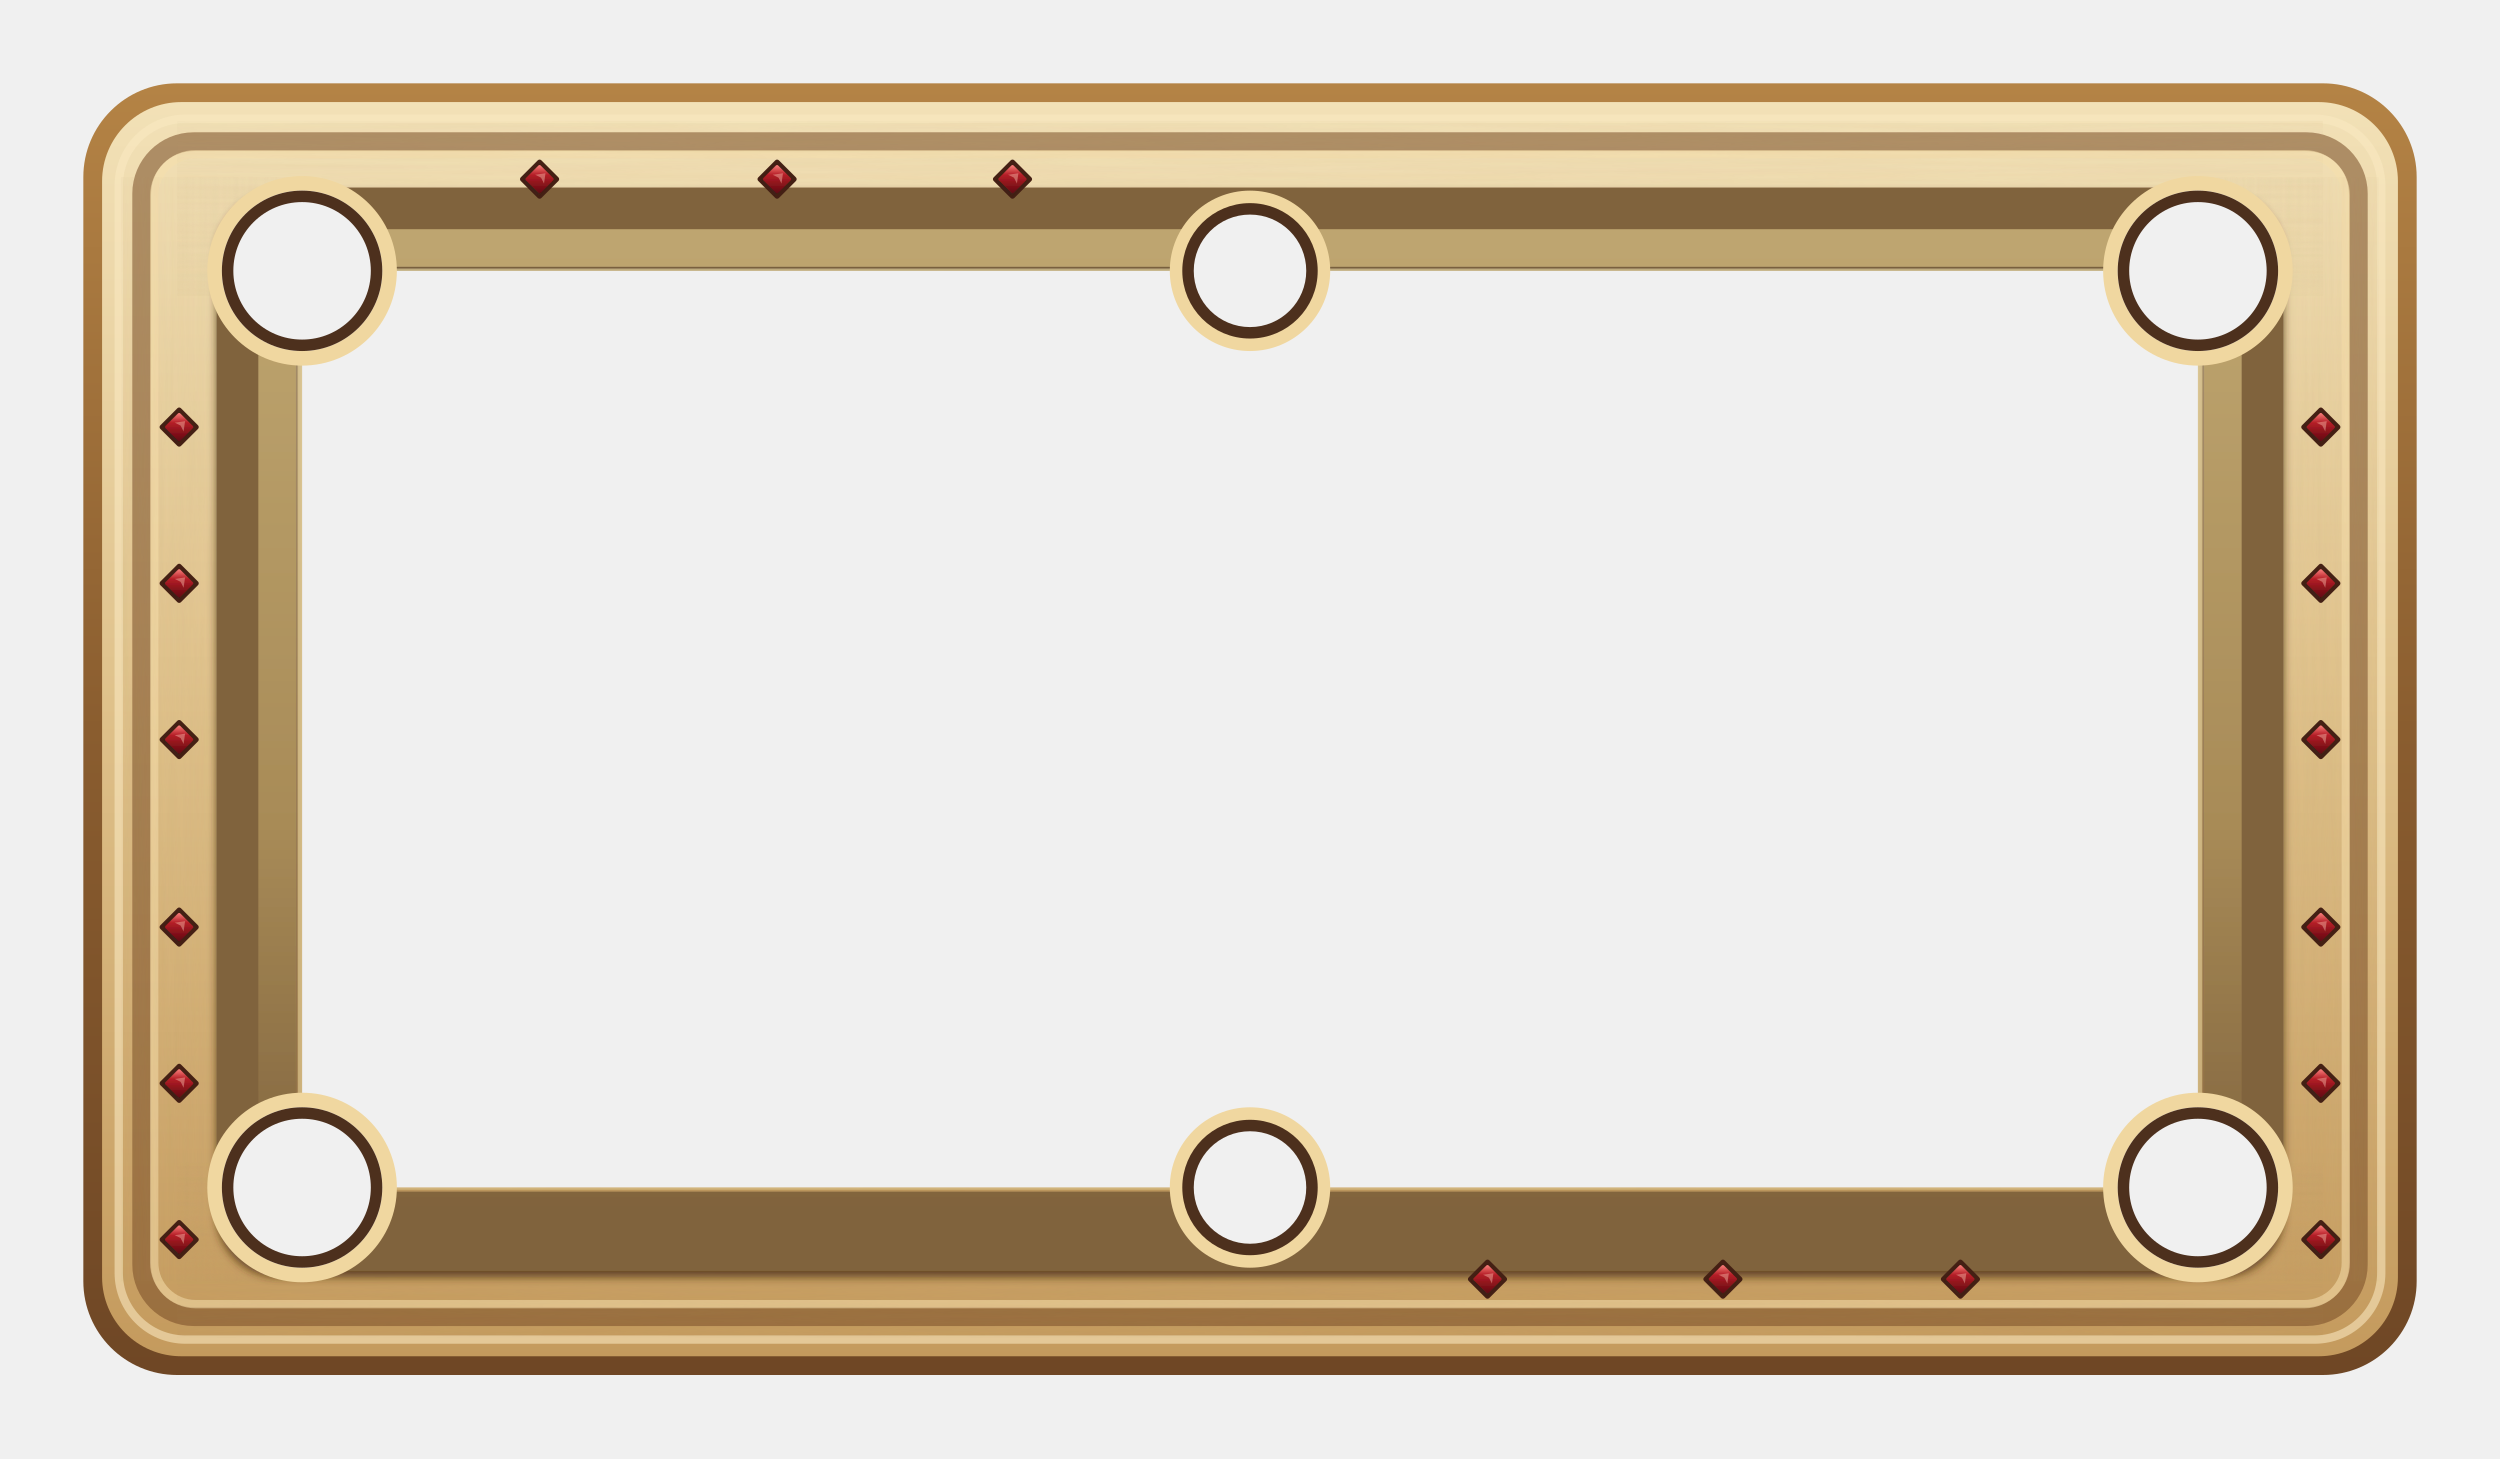
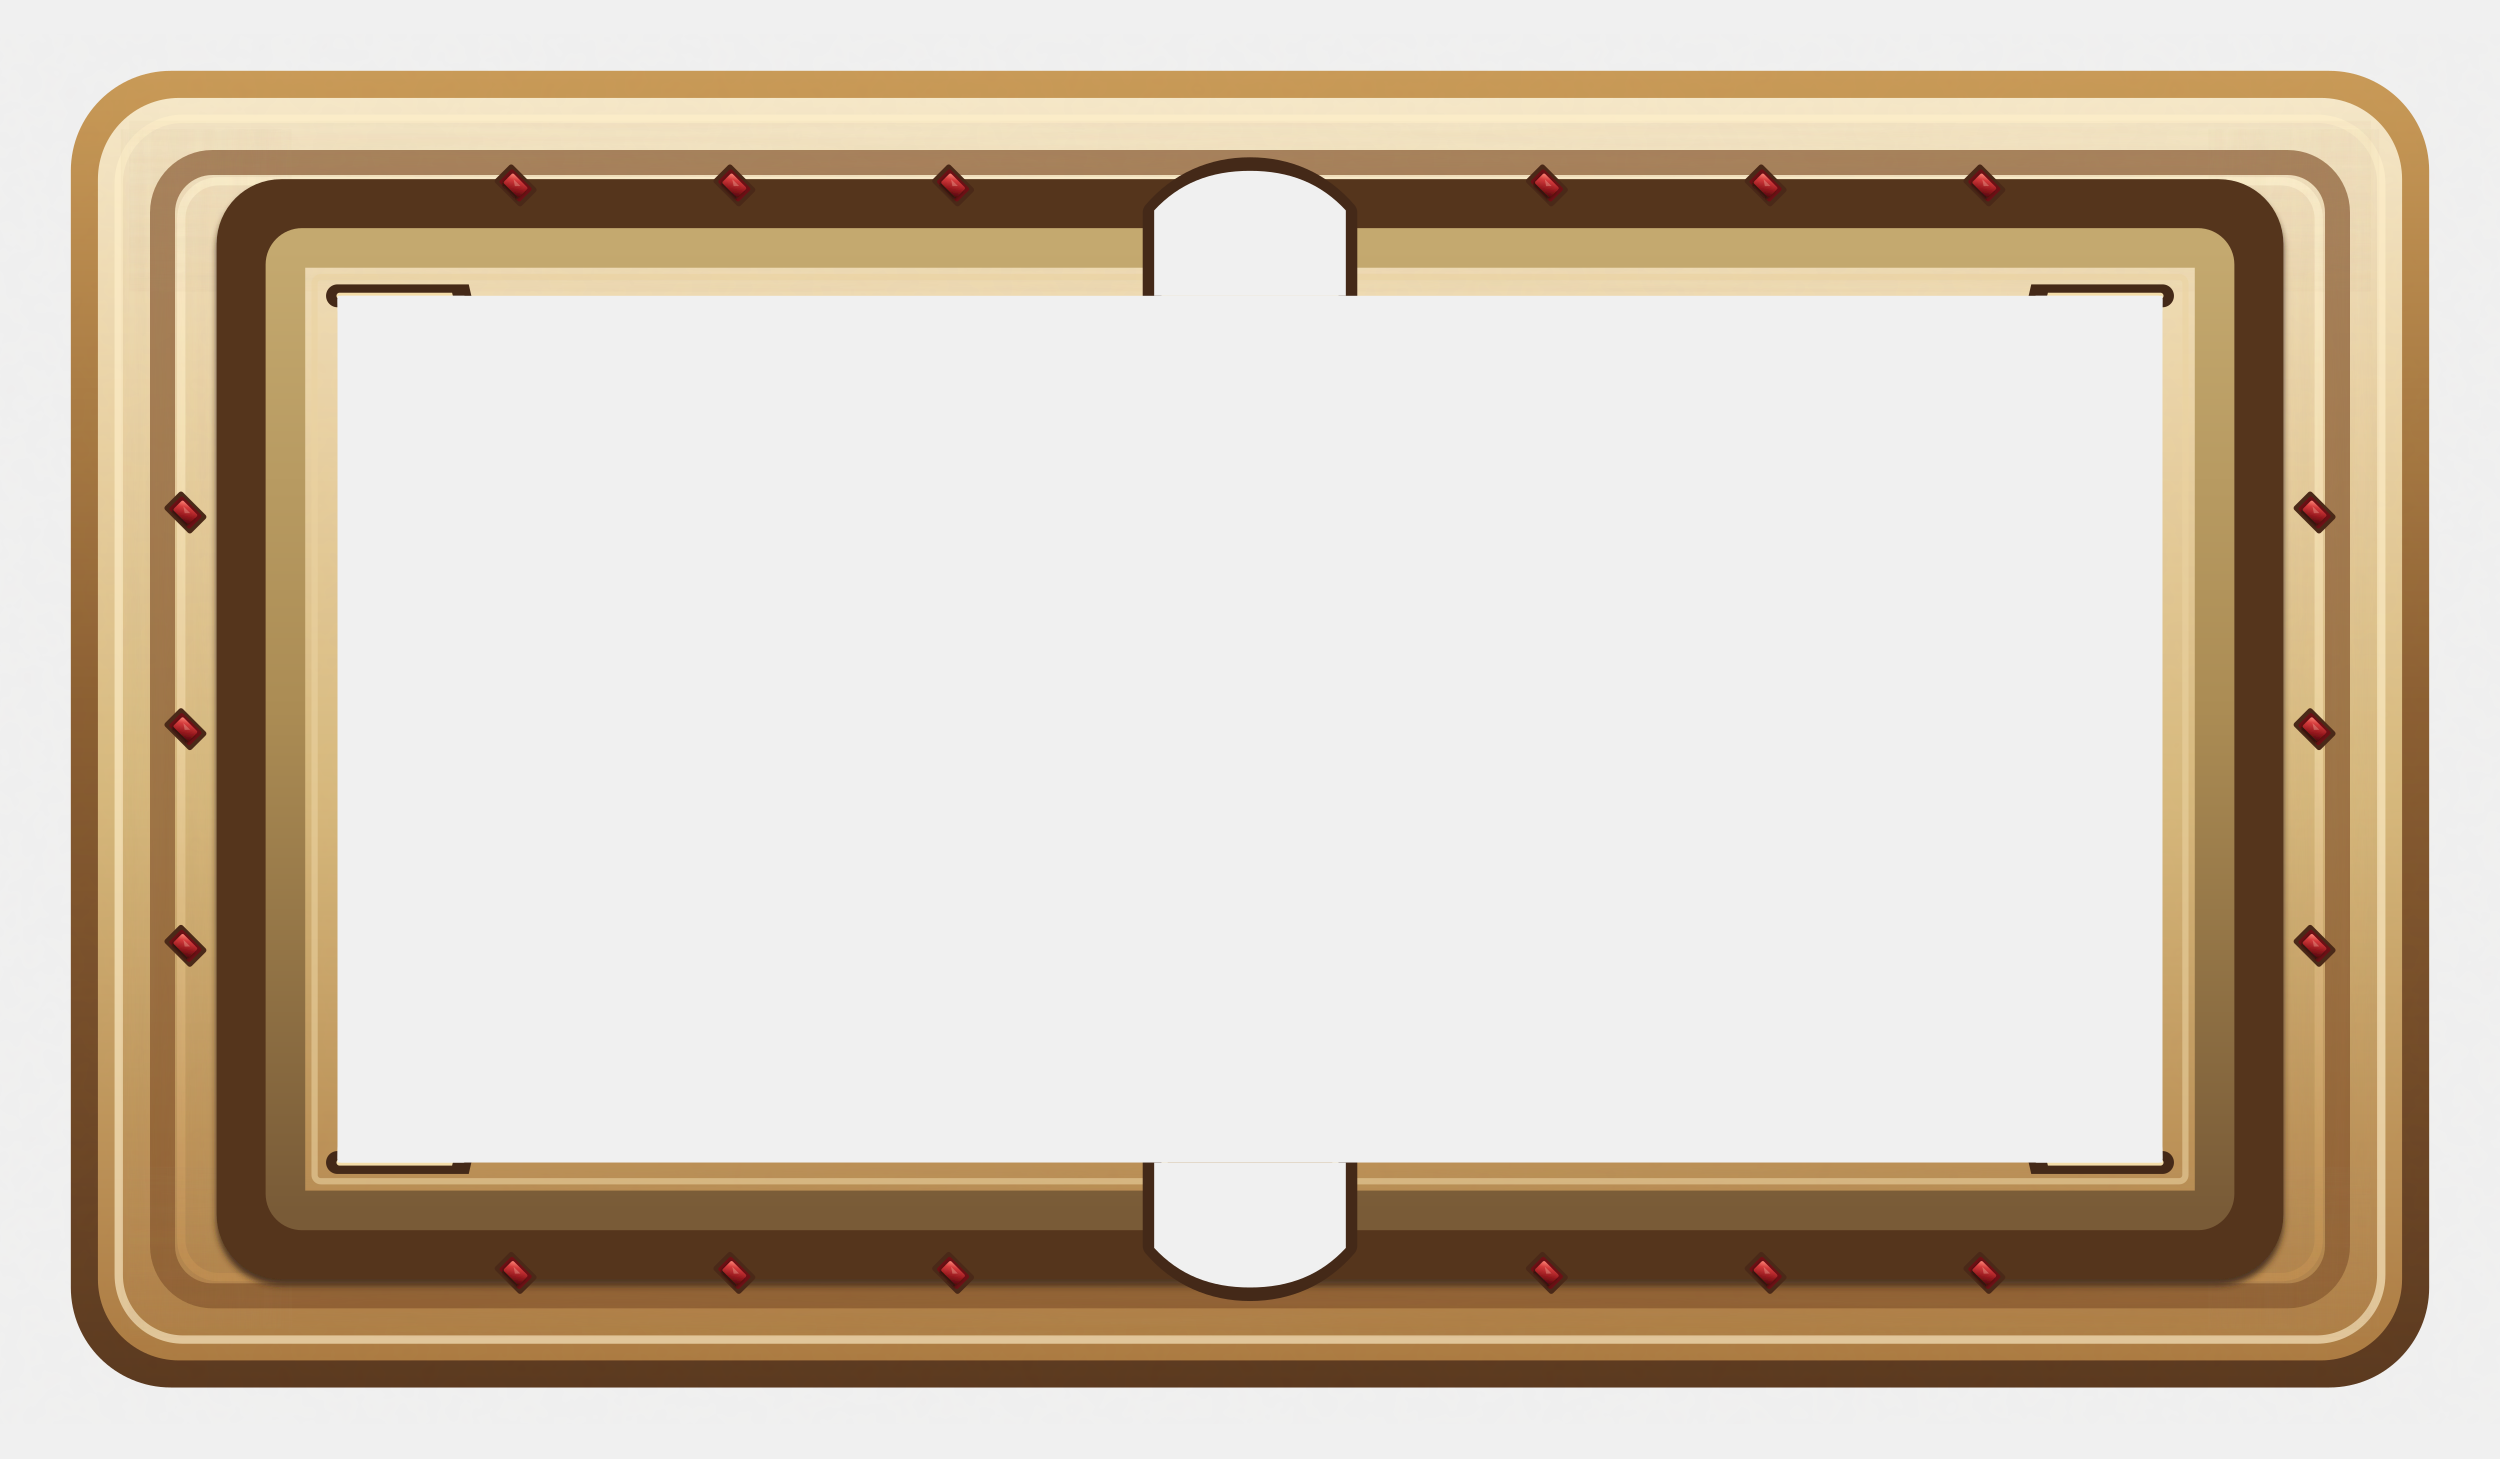
- <svg xmlns="http://www.w3.org/2000/svg" width="1200" height="700" viewBox="0 0 1200 700" role="img" aria-label="Transparent white oak billiard table rail overlay">
+ <svg xmlns="http://www.w3.org/2000/svg" width="1200" height="700" viewBox="0 0 1200 700">
  <defs>
-     <linearGradient id="oakBase" x1="0" y1="0" x2="0" y2="1">
-       <stop offset="0" stop-color="#f2e1b7" />
-       <stop offset="0.48" stop-color="#dfc18a" />
-       <stop offset="1" stop-color="#c49a5d" />
+     <linearGradient id="oak-base" x1="0" y1="0" x2="0" y2="1">
+       <stop offset="0%" stop-color="#f5e7c8" />
+       <stop offset="24%" stop-color="#ead3a6" />
+       <stop offset="56%" stop-color="#d6b77b" />
+       <stop offset="100%" stop-color="#ac7b42" />
    </linearGradient>
-     <linearGradient id="oakEdge" x1="0" y1="0" x2="0" y2="1">
-       <stop offset="0" stop-color="#b48345" />
-       <stop offset="0.5" stop-color="#8a5d2f" />
-       <stop offset="1" stop-color="#6f4725" />
+     <linearGradient id="oak-outer-bevel" x1="0" y1="0" x2="0" y2="1">
+       <stop offset="0%" stop-color="#c99a57" />
+       <stop offset="48%" stop-color="#8c5f32" />
+       <stop offset="100%" stop-color="#5b391f" />
    </linearGradient>
-     <linearGradient id="cushion" x1="0" y1="0" x2="0" y2="1">
-       <stop offset="0" stop-color="#bea56f" />
-       <stop offset="0.6" stop-color="#a88b57" />
-       <stop offset="1" stop-color="#80633d" />
+     <linearGradient id="oak-inner-bevel" x1="0" y1="0" x2="0" y2="1">
+       <stop offset="0%" stop-color="#fff1cf" />
+       <stop offset="50%" stop-color="#efd7a3" />
+       <stop offset="100%" stop-color="#c18e4e" />
    </linearGradient>
-     <linearGradient id="ruby" x1="0" y1="0" x2="1" y2="1">
-       <stop offset="0" stop-color="#ff8580" />
-       <stop offset="0.35" stop-color="#b51f27" />
-       <stop offset="1" stop-color="#5e0710" />
+     <linearGradient id="cushion-rubber" x1="0" y1="0" x2="0" y2="1">
+       <stop offset="0%" stop-color="#c4a96f" />
+       <stop offset="48%" stop-color="#ab8c54" />
+       <stop offset="100%" stop-color="#795b37" />
    </linearGradient>
-     <filter id="oakGrain" x="-5%" y="-10%" width="110%" height="120%">
-       <feTurbulence type="fractalNoise" baseFrequency="0.012 0.42" numOctaves="2" seed="18" result="noise" />
-       <feColorMatrix in="noise" type="matrix" values="           0.36 0    0    0 0.23           0    0.25 0    0 0.14           0    0    0.13 0 0.05           0    0    0    0.24 0" />
+     <linearGradient id="ruby-red" x1="0" y1="0" x2="1" y2="1">
+       <stop offset="0%" stop-color="#ff8a7b" />
+       <stop offset="28%" stop-color="#d43b3c" />
+       <stop offset="66%" stop-color="#94181d" />
+       <stop offset="100%" stop-color="#4b080d" />
+     </linearGradient>
+     <filter id="grain-horizontal" x="-5%" y="-20%" width="110%" height="140%">
+       <feTurbulence type="fractalNoise" baseFrequency="0.008 0.23" numOctaves="2" seed="21" result="grain" />
+       <feColorMatrix in="grain" type="matrix" values="                        0.36 0    0    0 0.25                        0    0.25 0    0 0.16                        0    0    0.14 0 0.08                        0    0    0    0.23 0" />
    </filter>
-     <filter id="oakGrainVertical" x="-10%" y="-5%" width="120%" height="110%">
-       <feTurbulence type="fractalNoise" baseFrequency="0.42 0.012" numOctaves="2" seed="27" result="noise" />
-       <feColorMatrix in="noise" type="matrix" values="           0.36 0    0    0 0.23           0    0.25 0    0 0.14           0    0    0.13 0 0.05           0    0    0    0.24 0" />
+     <filter id="grain-vertical" x="-20%" y="-5%" width="140%" height="110%">
+       <feTurbulence type="fractalNoise" baseFrequency="0.23 0.008" numOctaves="2" seed="44" result="grain" />
+       <feColorMatrix in="grain" type="matrix" values="                        0.36 0    0    0 0.25                        0    0.25 0    0 0.16                        0    0    0.14 0 0.08                        0    0    0    0.23 0" />
    </filter>
-     <filter id="cushionInset" x="-10%" y="-10%" width="120%" height="120%">
-       <feDropShadow dx="0" dy="3" stdDeviation="2" flood-color="#442b18" flood-opacity="0.75" />
+     <filter id="fine-pore" x="-5%" y="-5%" width="110%" height="110%">
+       <feTurbulence type="fractalNoise" baseFrequency="0.10 0.10" numOctaves="2" seed="9" result="pores" />
+       <feColorMatrix in="pores" type="matrix" values="                        0.30 0    0    0 0.24                        0    0.19 0    0 0.13                        0    0    0.08 0 0.06                        0    0    0    0.08 0" />
    </filter>
-     <filter id="rubyInset" x="-80%" y="-80%" width="260%" height="260%">
-       <feDropShadow dx="0" dy="1" stdDeviation="0.55" flood-color="#3e1f14" flood-opacity="0.9" />
+     <filter id="cushion-seam-shadow" x="-20%" y="-20%" width="140%" height="140%">
+       <feDropShadow dx="0" dy="3" stdDeviation="1.5" flood-color="#3c2614" flood-opacity="0.86" />
    </filter>
-     <mask id="tableCutouts" maskUnits="userSpaceOnUse" x="0" y="0" width="1200" height="700">
-       <rect width="1200" height="700" fill="white" />
-       <rect x="145" y="130" width="910" height="440" rx="8" fill="black" />
-       <circle cx="145" cy="130" r="43" fill="black" />
-       <circle cx="600" cy="130" r="36" fill="black" />
-       <circle cx="1055" cy="130" r="43" fill="black" />
-       <circle cx="145" cy="570" r="43" fill="black" />
-       <circle cx="600" cy="570" r="36" fill="black" />
-       <circle cx="1055" cy="570" r="43" fill="black" />
+     <filter id="ruby-recess-shadow" x="-100%" y="-100%" width="300%" height="300%">
+       <feDropShadow dx="0" dy="1.2" stdDeviation="0.6" flood-color="#2a150c" flood-opacity="0.95" />
+     </filter>
+     <mask id="frame-cutout-mask" maskUnits="userSpaceOnUse" x="0" y="0" width="1200" height="700">
+       <rect x="0" y="0" width="1200" height="700" fill="white" />
+       <rect x="162" y="142" width="876" height="416" rx="2" fill="black" />
+       <path d="         M 162 142         L 223 142         C 202 151 183 170 171 192         C 165 176 162 159 162 142         Z" fill="black" />
+       <path d="         M 1038 142         L 977 142         C 998 151 1017 170 1029 192         C 1035 176 1038 159 1038 142         Z" fill="black" />
+       <path d="         M 162 558         L 223 558         C 202 549 183 530 171 508         C 165 524 162 541 162 558         Z" fill="black" />
+       <path d="         M 1038 558         L 977 558         C 998 549 1017 530 1029 508         C 1035 524 1038 541 1038 558         Z" fill="black" />
+       <path d="         M 554 142         L 554 101         C 566 88 581 82 600 82         C 619 82 634 88 646 101         L 646 142         Z" fill="black" />
+       <path d="         M 554 558         L 554 599         C 566 612 581 618 600 618         C 619 618 634 612 646 599         L 646 558         Z" fill="black" />
    </mask>
-     <mask id="pocketCenter" maskUnits="userSpaceOnUse" x="0" y="0" width="1200" height="700">
-       <rect width="1200" height="700" fill="white" />
-       <circle cx="145" cy="130" r="33" fill="black" />
-       <circle cx="600" cy="130" r="27" fill="black" />
-       <circle cx="1055" cy="130" r="33" fill="black" />
-       <circle cx="145" cy="570" r="33" fill="black" />
-       <circle cx="600" cy="570" r="27" fill="black" />
-       <circle cx="1055" cy="570" r="33" fill="black" />
-     </mask>
-     <clipPath id="topBottomClip">
-       <path fill-rule="evenodd" d="           M 85 58 H 1115 V 142 H 85 Z           M 85 558 H 1115 V 642 H 85 Z         " />
+     <clipPath id="top-bottom-rail-grain">
+       <path d="         M 62 58         H 1138         V 140         H 62         Z          M 62 560         H 1138         V 642         H 62         Z" />
    </clipPath>
-     <clipPath id="sideClip">
-       <path fill-rule="evenodd" d="           M 58 85 H 142 V 615 H 58 Z           M 1058 85 H 1142 V 615 H 1058 Z         " />
+     <clipPath id="left-right-rail-grain">
+       <path d="         M 58 62         H 140         V 638         H 58         Z          M 1060 62         H 1142         V 638         H 1060         Z" />
    </clipPath>
-     <g id="diamond">
-       <rect x="-7" y="-7" width="14" height="14" rx="1.2" fill="#442014" transform="rotate(45)" />
-       <rect x="-5" y="-5" width="10" height="10" rx="0.7" fill="url(#ruby)" transform="rotate(45)" filter="url(#rubyInset)" />
-       <path d="M 0 -4 L 3 0 L 0 -1 L -3 0 Z" fill="#ffd0bc" opacity="0.4" transform="rotate(45)" />
+     <g id="ruby-sight">
+       <rect x="-9" y="-6" width="18" height="12" rx="1.3" fill="#4a2918" transform="rotate(45)" />
+       <rect x="-7" y="-4.5" width="14" height="9" rx="1" fill="#6c1015" transform="rotate(45)" />
+       <rect x="-5.2" y="-3.3" width="10.4" height="6.6" rx="0.8" fill="url(#ruby-red)" transform="rotate(45)" filter="url(#ruby-recess-shadow)" />
+       <path d="         M -2.8 -1.4         L 1.8 -1.4         L 0 0.5         Z" fill="#ffd2bd" opacity="0.30" transform="rotate(45)" />
    </g>
  </defs>
-   <g id="outer-rail" mask="url(#tableCutouts)">
-     <rect x="40" y="40" width="1120" height="620" rx="45" fill="url(#oakEdge)" />
-     <rect x="49" y="49" width="1102" height="602" rx="38" fill="url(#oakBase)" />
-     <rect x="57" y="57" width="1086" height="586" rx="32" fill="none" stroke="#f9e9c1" stroke-width="4" opacity="0.58" />
-     <rect x="68" y="68" width="1064" height="564" rx="25" fill="none" stroke="#774a25" stroke-width="9" opacity="0.55" />
-     <rect x="74" y="74" width="1052" height="552" rx="20" fill="none" stroke="#f6dfac" stroke-width="4" opacity="0.55" />
+   <g id="modern-white-oak-pool-table-frame" mask="url(#frame-cutout-mask)">
+     <rect x="34" y="34" width="1132" height="632" rx="48" fill="url(#oak-outer-bevel)" />
+     <rect x="47" y="47" width="1106" height="606" rx="39" fill="url(#oak-base)" />
+     <rect x="47" y="47" width="1106" height="606" rx="39" fill="#6f461f" opacity="0.15" filter="url(#fine-pore)" />
+     <rect x="57" y="57" width="1086" height="586" rx="31" fill="none" stroke="#fff0ca" stroke-width="4" opacity="0.64" />
+     <rect x="78" y="78" width="1044" height="544" rx="24" fill="none" stroke="#805128" stroke-width="12" opacity="0.67" />
+     <rect x="87" y="87" width="1026" height="526" rx="18" fill="none" stroke="url(#oak-inner-bevel)" stroke-width="4" opacity="0.82" />
+     <g clip-path="url(#top-bottom-rail-grain)" opacity="0.33">
+       <rect x="56" y="54" width="1088" height="94" fill="#75481e" filter="url(#grain-horizontal)" />
+       <rect x="56" y="552" width="1088" height="94" fill="#75481e" filter="url(#grain-horizontal)" />
+     </g>
+     <g clip-path="url(#left-right-rail-grain)" opacity="0.33">
+       <rect x="54" y="56" width="94" height="588" fill="#75481e" filter="url(#grain-vertical)" />
+       <rect x="1052" y="56" width="94" height="588" fill="#75481e" filter="url(#grain-vertical)" />
+     </g>
+     <rect x="121" y="103" width="958" height="494" rx="14" fill="none" stroke="#54351e" stroke-width="34" filter="url(#cushion-seam-shadow)" />
+     <rect x="137" y="119" width="926" height="462" rx="8" fill="none" stroke="url(#cushion-rubber)" stroke-width="19" />
+     <rect x="151" y="133" width="898" height="434" rx="3" fill="none" stroke="#ead3a0" stroke-width="3" opacity="0.58" />
+     <path d="       M 162 142       L 225 142       C 202 153 183 172 171 195" fill="none" stroke="#442918" stroke-width="11" stroke-linecap="round" />
+     <path d="       M 163 142       L 217 142       C 198 152 181 169 171 187" fill="none" stroke="#f4dda9" stroke-width="3" stroke-linecap="round" />
+     <path d="       M 1038 142       L 975 142       C 998 153 1017 172 1029 195" fill="none" stroke="#442918" stroke-width="11" stroke-linecap="round" />
+     <path d="       M 1037 142       L 983 142       C 1002 152 1019 169 1029 187" fill="none" stroke="#f4dda9" stroke-width="3" stroke-linecap="round" />
+     <path d="       M 162 558       L 225 558       C 202 547 183 528 171 505" fill="none" stroke="#442918" stroke-width="11" stroke-linecap="round" />
+     <path d="       M 163 558       L 217 558       C 198 548 181 531 171 513" fill="none" stroke="#f4dda9" stroke-width="3" stroke-linecap="round" />
+     <path d="       M 1038 558       L 975 558       C 998 547 1017 528 1029 505" fill="none" stroke="#442918" stroke-width="11" stroke-linecap="round" />
+     <path d="       M 1037 558       L 983 558       C 1002 548 1019 531 1029 513" fill="none" stroke="#f4dda9" stroke-width="3" stroke-linecap="round" />
+     <path d="       M 554 142       L 554 102       C 566 88 582 81 600 81       C 618 81 634 88 646 102       L 646 142" fill="none" stroke="#442918" stroke-width="11" stroke-linecap="round" stroke-linejoin="round" />
+     <path d="       M 559 142       L 559 106       C 570 96 583 91 600 91       C 617 91 630 96 641 106       L 641 142" fill="none" stroke="#f4dda9" stroke-width="3" stroke-linecap="round" stroke-linejoin="round" />
+     <path d="       M 554 558       L 554 598       C 566 612 582 619 600 619       C 618 619 634 612 646 598       L 646 558" fill="none" stroke="#442918" stroke-width="11" stroke-linecap="round" stroke-linejoin="round" />
+     <path d="       M 559 558       L 559 594       C 570 604 583 609 600 609       C 617 609 630 604 641 594       L 641 558" fill="none" stroke="#f4dda9" stroke-width="3" stroke-linecap="round" stroke-linejoin="round" />
  </g>
-   <g id="oak-grain" mask="url(#tableCutouts)" opacity="0.30">
-     <g clip-path="url(#topBottomClip)">
-       <rect x="55" y="54" width="1090" height="105" fill="#70491f" filter="url(#oakGrain)" />
-       <rect x="55" y="541" width="1090" height="105" fill="#70491f" filter="url(#oakGrain)" />
-     </g>
-     <g clip-path="url(#sideClip)">
-       <rect x="54" y="55" width="105" height="590" fill="#70491f" filter="url(#oakGrainVertical)" />
-       <rect x="1041" y="55" width="105" height="590" fill="#70491f" filter="url(#oakGrainVertical)" />
-     </g>
-   </g>
-   <g id="cushion-inset" mask="url(#tableCutouts)" filter="url(#cushionInset)">
-     <rect x="118" y="104" width="964" height="492" rx="16" fill="none" stroke="#80633d" stroke-width="28" />
-     <rect x="133" y="119" width="934" height="462" rx="10" fill="none" stroke="url(#cushion)" stroke-width="18" />
-     <rect x="144" y="130" width="912" height="440" rx="8" fill="none" stroke="#e0ca94" stroke-width="2" opacity="0.44" />
-   </g>
-   <g id="pocket-bevels" mask="url(#pocketCenter)" fill="none">
-     <circle cx="145" cy="130" r="42" stroke="#f0d7a0" stroke-width="7" />
-     <circle cx="145" cy="130" r="35" stroke="#4d301d" stroke-width="7" />
-     <circle cx="600" cy="130" r="35" stroke="#f0d7a0" stroke-width="7" />
-     <circle cx="600" cy="130" r="29" stroke="#4d301d" stroke-width="7" />
-     <circle cx="1055" cy="130" r="42" stroke="#f0d7a0" stroke-width="7" />
-     <circle cx="1055" cy="130" r="35" stroke="#4d301d" stroke-width="7" />
-     <circle cx="145" cy="570" r="42" stroke="#f0d7a0" stroke-width="7" />
-     <circle cx="145" cy="570" r="35" stroke="#4d301d" stroke-width="7" />
-     <circle cx="600" cy="570" r="35" stroke="#f0d7a0" stroke-width="7" />
-     <circle cx="600" cy="570" r="29" stroke="#4d301d" stroke-width="7" />
-     <circle cx="1055" cy="570" r="42" stroke="#f0d7a0" stroke-width="7" />
-     <circle cx="1055" cy="570" r="35" stroke="#4d301d" stroke-width="7" />
-   </g>
-   <g id="diamond-sights">
-     <use href="#diamond" x="259" y="86" />
-     <use href="#diamond" x="373" y="86" />
-     <use href="#diamond" x="486" y="86" />
-     <use href="#diamond" x="714" y="614" />
-     <use href="#diamond" x="827" y="614" />
-     <use href="#diamond" x="941" y="614" />
-     <use href="#diamond" x="86" y="205" />
-     <use href="#diamond" x="86" y="280" />
-     <use href="#diamond" x="86" y="355" />
-     <use href="#diamond" x="86" y="445" />
-     <use href="#diamond" x="86" y="520" />
-     <use href="#diamond" x="86" y="595" />
-     <use href="#diamond" x="1114" y="205" />
-     <use href="#diamond" x="1114" y="280" />
-     <use href="#diamond" x="1114" y="355" />
-     <use href="#diamond" x="1114" y="445" />
-     <use href="#diamond" x="1114" y="520" />
-     <use href="#diamond" x="1114" y="595" />
+   <g id="ruby-red-wpa-diamond-sights">
+     <use href="#ruby-sight" x="247.5" y="89" />
+     <use href="#ruby-sight" x="352.5" y="89" />
+     <use href="#ruby-sight" x="457.5" y="89" />
+     <use href="#ruby-sight" x="742.5" y="89" />
+     <use href="#ruby-sight" x="847.5" y="89" />
+     <use href="#ruby-sight" x="952.5" y="89" />
+     <use href="#ruby-sight" x="247.5" y="611" />
+     <use href="#ruby-sight" x="352.5" y="611" />
+     <use href="#ruby-sight" x="457.5" y="611" />
+     <use href="#ruby-sight" x="742.5" y="611" />
+     <use href="#ruby-sight" x="847.5" y="611" />
+     <use href="#ruby-sight" x="952.5" y="611" />
+     <use href="#ruby-sight" x="89" y="246" />
+     <use href="#ruby-sight" x="89" y="350" />
+     <use href="#ruby-sight" x="89" y="454" />
+     <use href="#ruby-sight" x="1111" y="246" />
+     <use href="#ruby-sight" x="1111" y="350" />
+     <use href="#ruby-sight" x="1111" y="454" />
  </g>
</svg>
